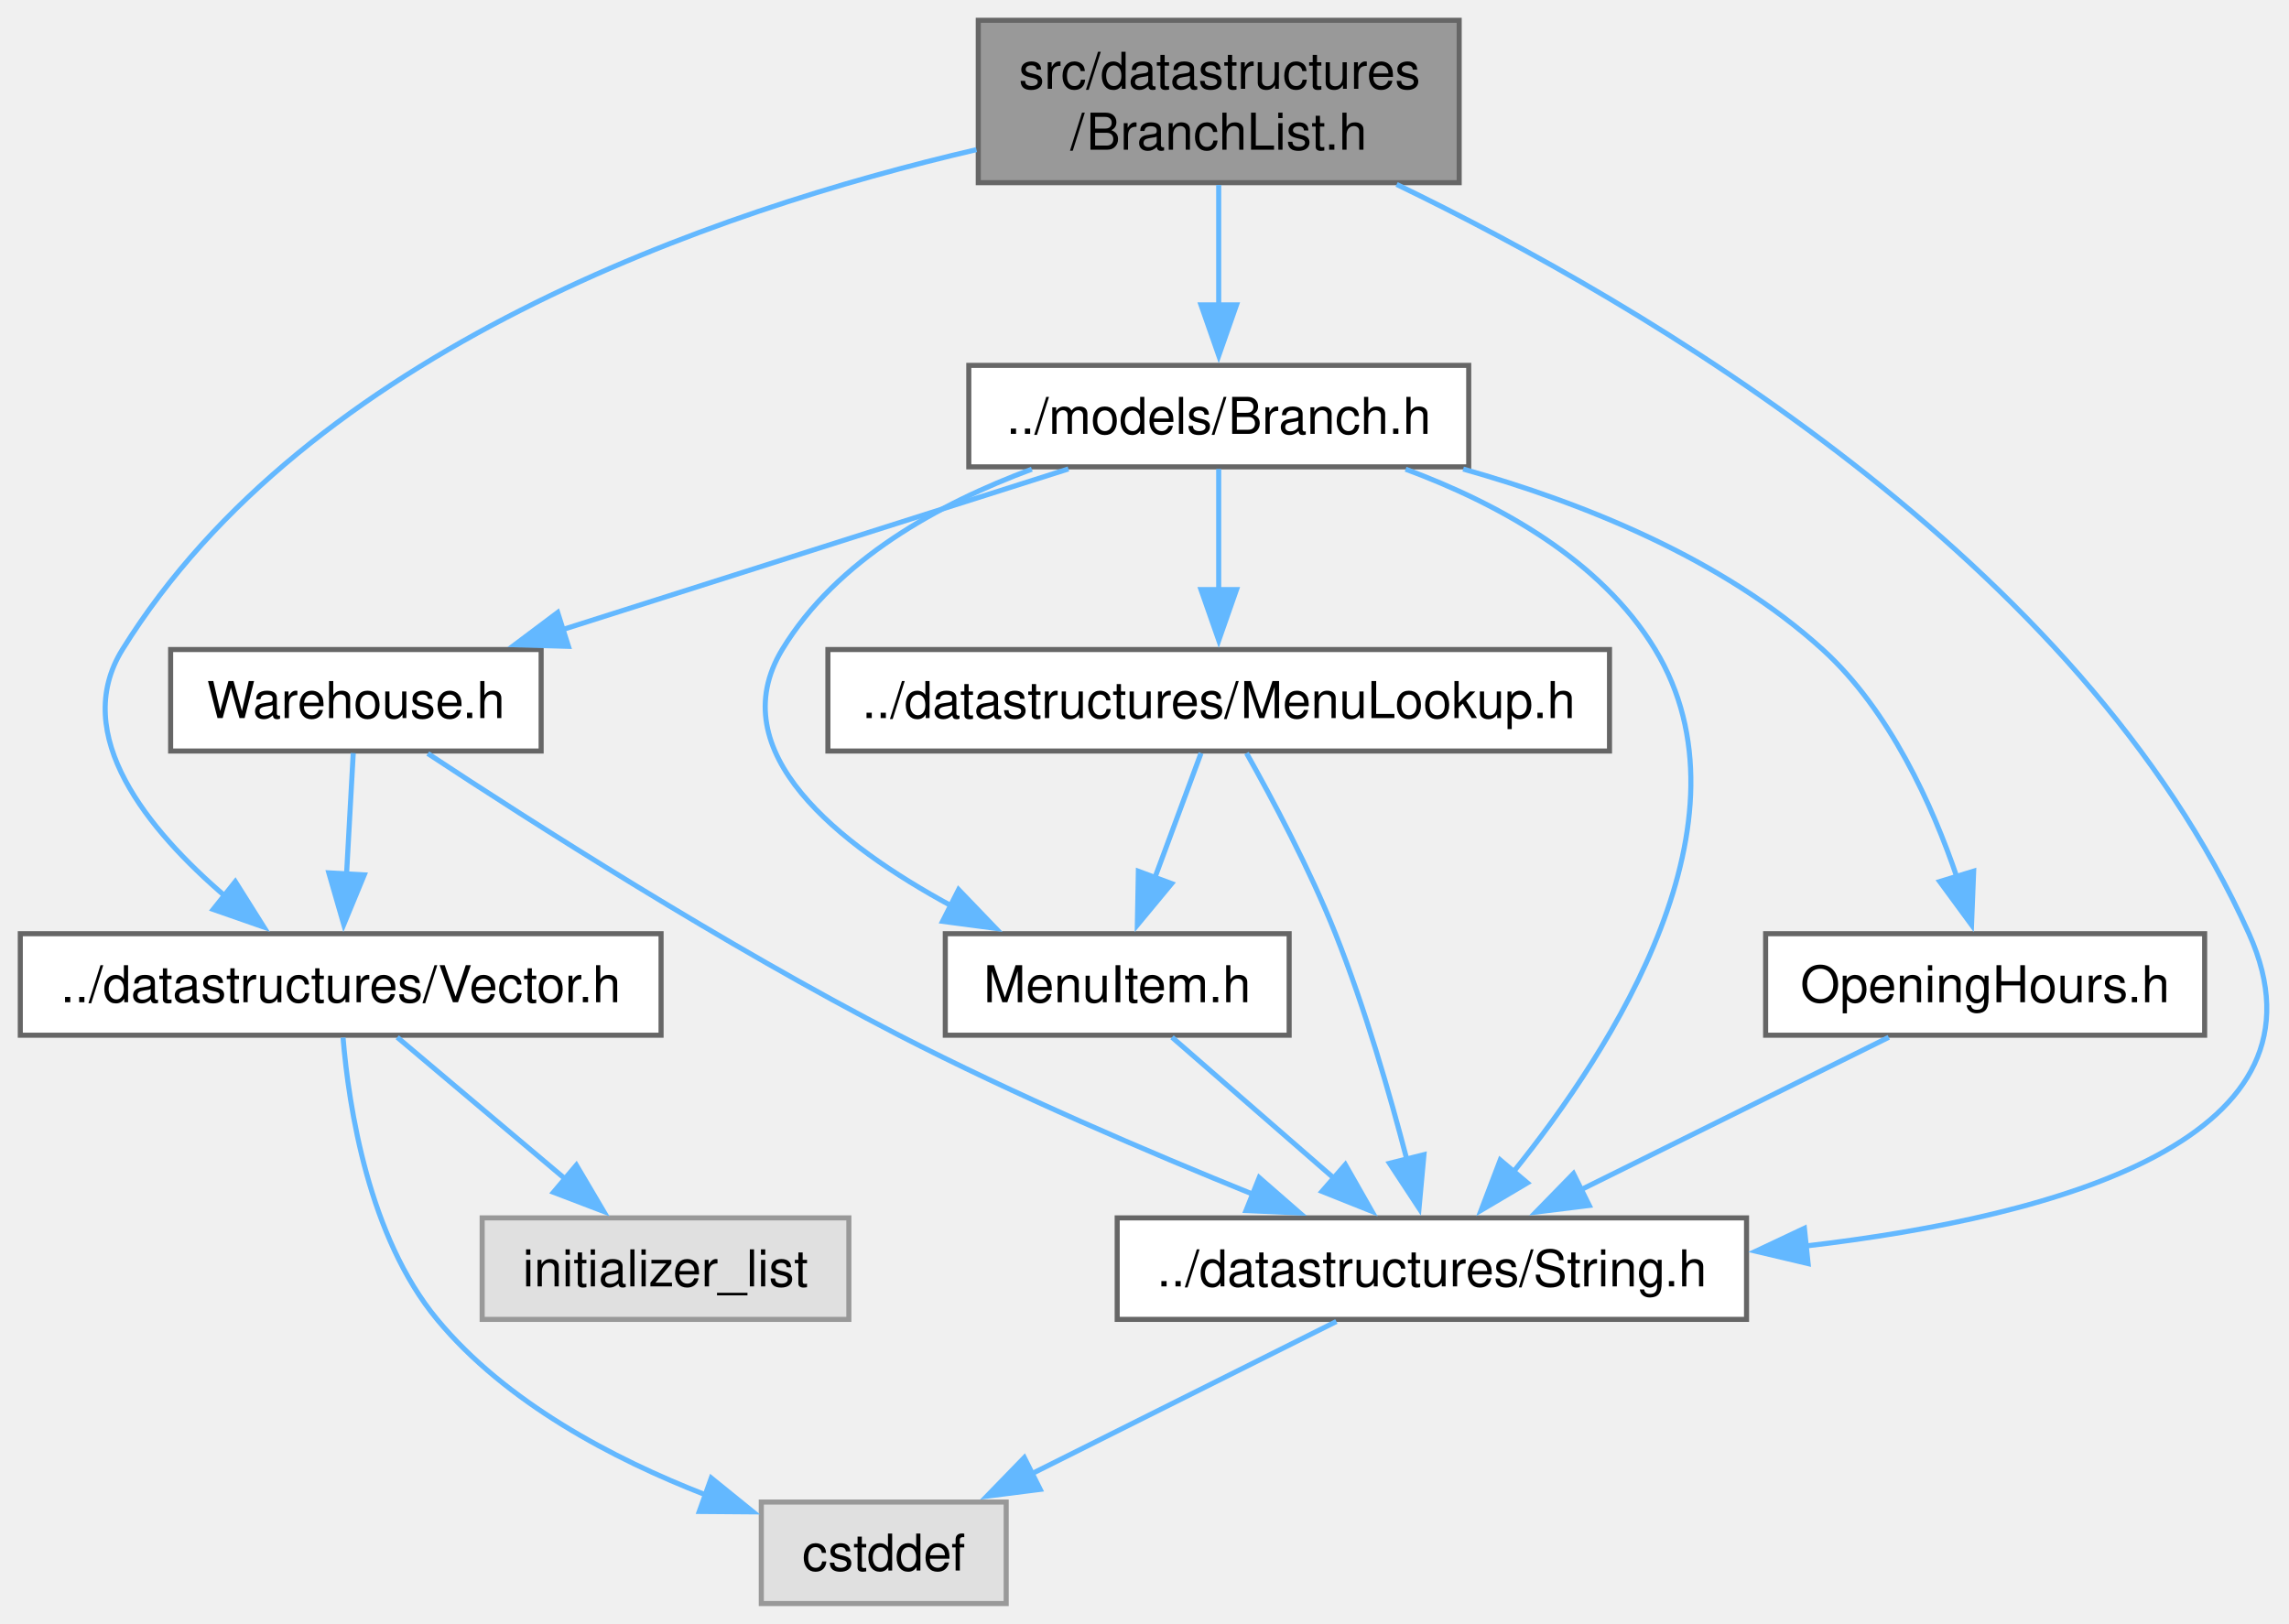
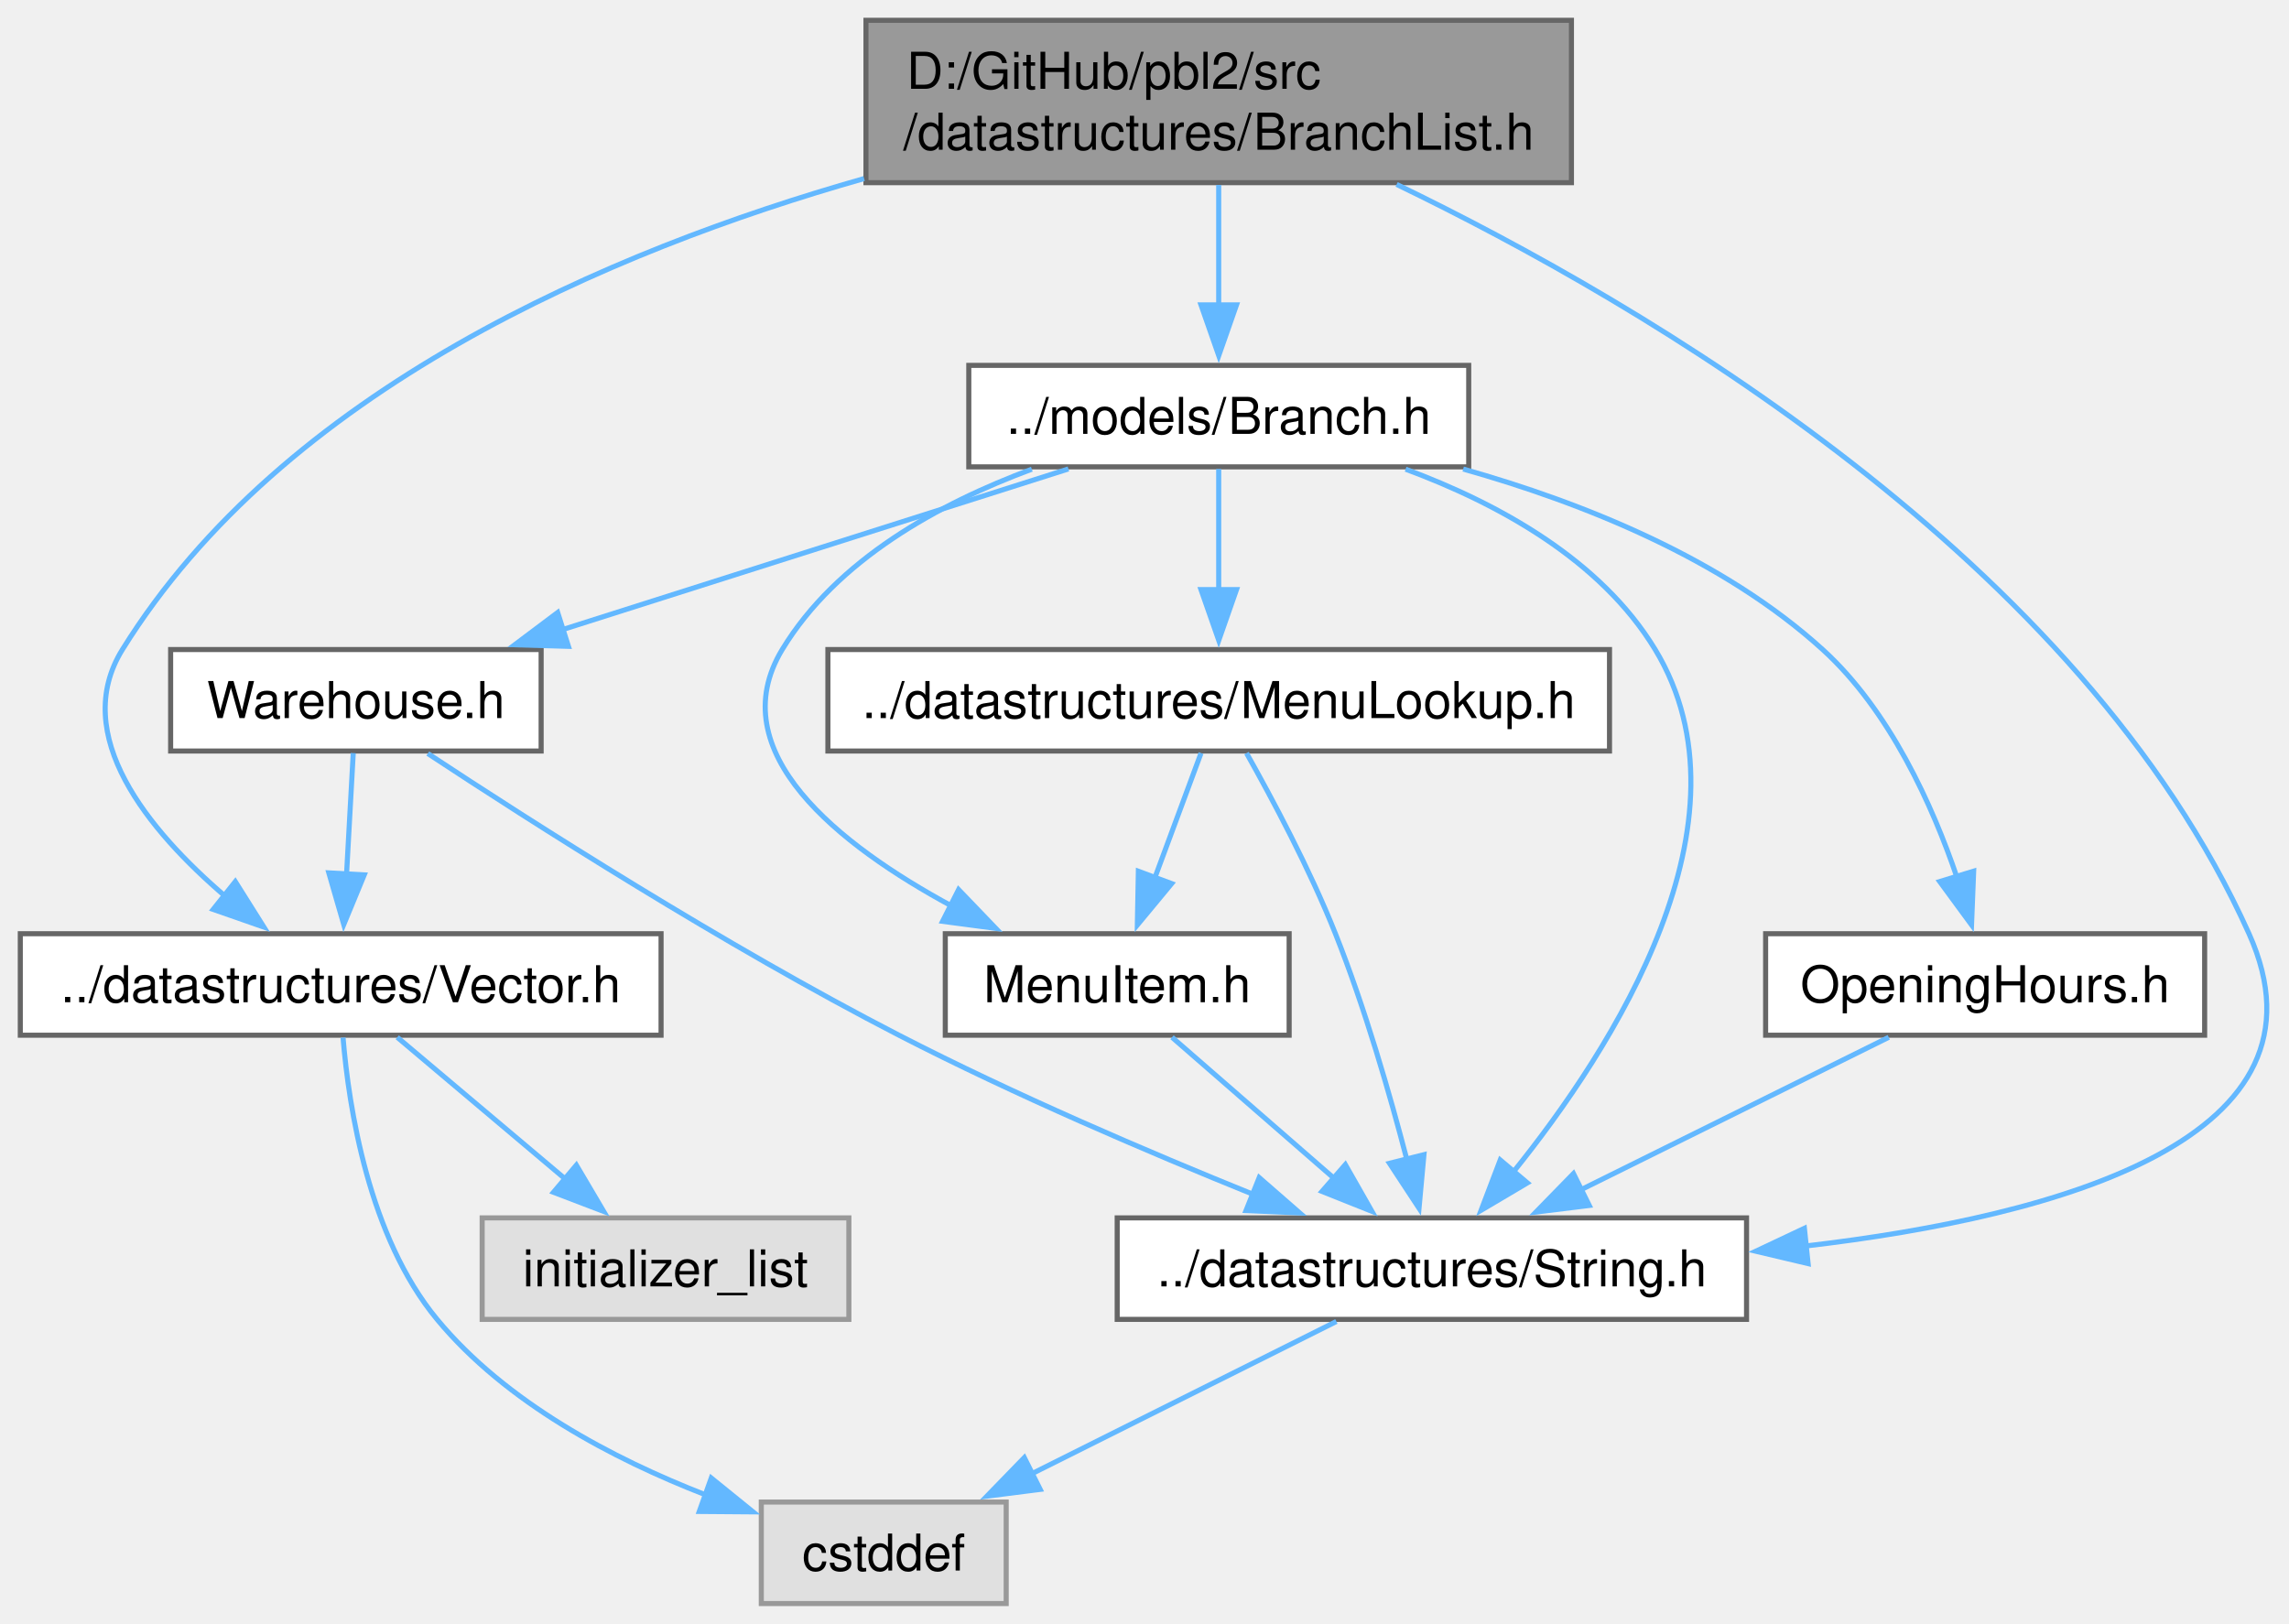
<svg xmlns="http://www.w3.org/2000/svg" xmlns:xlink="http://www.w3.org/1999/xlink" width="451pt" height="320pt" viewBox="0.00 0.00 451.00 320.00">
  <g id="graph0" class="graph" transform="scale(1 1) rotate(0) translate(4 316)">
    <g id="Node000001" class="node">
      <g id="a_Node000001">
        <a xlink:title=" ">
-           <polygon fill="#999999" stroke="#666666" points="283.5,-312 188.75,-312 188.75,-280 283.5,-280 283.5,-312" />
-           <text xml:space="preserve" text-anchor="start" x="196.75" y="-298.5" font-family="Helvetica,sans-Serif" font-size="10.00">src/datastructures</text>
-           <text xml:space="preserve" text-anchor="middle" x="236.12" y="-286.5" font-family="Helvetica,sans-Serif" font-size="10.00">/BranchList.h</text>
+           <polygon fill="#999999" stroke="#666666" points="305.62,-312 166.62,-312 166.62,-280 305.62,-280 305.62,-312" />
+           <text xml:space="preserve" text-anchor="start" x="174.62" y="-298.5" font-family="Helvetica,sans-Serif" font-size="10.00">D:/GitHub/pbl2/src</text>
+           <text xml:space="preserve" text-anchor="middle" x="236.12" y="-286.5" font-family="Helvetica,sans-Serif" font-size="10.00">/datastructures/BranchList.h</text>
        </a>
      </g>
    </g>
    <g id="Node000002" class="node">
      <g id="a_Node000002">
        <a xlink:href="_branch_8h.html" target="_top" xlink:title=" ">
          <polygon fill="white" stroke="#666666" points="285.38,-244 186.88,-244 186.88,-224 285.38,-224 285.38,-244" />
          <text xml:space="preserve" text-anchor="middle" x="236.12" y="-230.5" font-family="Helvetica,sans-Serif" font-size="10.00">../models/Branch.h</text>
        </a>
      </g>
    </g>
    <g id="edge1_Node000001_Node000002" class="edge">
      <g id="a_edge1_Node000001_Node000002">
        <a xlink:title=" ">
          <path fill="none" stroke="#63b8ff" d="M236.12,-279.55C236.12,-272.34 236.12,-263.66 236.12,-255.88" />
          <polygon fill="#63b8ff" stroke="#63b8ff" points="239.63,-255.92 236.13,-245.92 232.63,-255.92 239.63,-255.92" />
        </a>
      </g>
    </g>
    <g id="Node000004" class="node">
      <g id="a_Node000004">
        <a xlink:href="_string_8h.html" target="_top" xlink:title=" ">
          <polygon fill="white" stroke="#666666" points="340.12,-76 216.12,-76 216.12,-56 340.12,-56 340.12,-76" />
          <text xml:space="preserve" text-anchor="middle" x="278.12" y="-62.5" font-family="Helvetica,sans-Serif" font-size="10.00">../datastructures/String.h</text>
        </a>
      </g>
    </g>
    <g id="edge16_Node000001_Node000004" class="edge">
      <g id="a_edge16_Node000001_Node000004">
        <a xlink:title=" ">
          <path fill="none" stroke="#63b8ff" d="M271.18,-279.66C319.94,-256.09 405.98,-205.8 439.12,-132 457.15,-91.86 402.28,-76.37 351.78,-70.46" />
          <polygon fill="#63b8ff" stroke="#63b8ff" points="352.25,-66.99 341.94,-69.43 351.52,-73.95 352.25,-66.99" />
        </a>
      </g>
    </g>
    <g id="Node000007" class="node">
      <g id="a_Node000007">
        <a xlink:href="_vector_8h.html" target="_top" xlink:title=" ">
          <polygon fill="white" stroke="#666666" points="126.25,-132 0,-132 0,-112 126.25,-112 126.25,-132" />
          <text xml:space="preserve" text-anchor="middle" x="63.12" y="-118.5" font-family="Helvetica,sans-Serif" font-size="10.00">../datastructures/Vector.h</text>
        </a>
      </g>
    </g>
    <g id="edge17_Node000001_Node000007" class="edge">
      <g id="a_edge17_Node000001_Node000007">
        <a xlink:title=" ">
-           <path fill="none" stroke="#63b8ff" d="M188.39,-286.51C136.7,-274.49 56.76,-247.03 20.12,-188 9.69,-171.18 25.22,-152.36 40.45,-139.32" />
+           <path fill="none" stroke="#63b8ff" d="M166.25,-280.81C116.05,-266.56 51.85,-239.11 20.12,-188 9.69,-171.18 25.22,-152.36 40.45,-139.32" />
          <polygon fill="#63b8ff" stroke="#63b8ff" points="42.36,-142.27 48,-133.3 38,-136.79 42.36,-142.27" />
        </a>
      </g>
    </g>
    <g id="Node000003" class="node">
      <g id="a_Node000003">
        <a xlink:href="_opening_hours_8h.html" target="_top" xlink:title=" ">
          <polygon fill="white" stroke="#666666" points="430.38,-132 343.88,-132 343.88,-112 430.38,-112 430.38,-132" />
          <text xml:space="preserve" text-anchor="middle" x="387.12" y="-118.5" font-family="Helvetica,sans-Serif" font-size="10.00">OpeningHours.h</text>
        </a>
      </g>
    </g>
    <g id="edge2_Node000002_Node000003" class="edge">
      <g id="a_edge2_Node000002_Node000003">
        <a xlink:title=" ">
          <path fill="none" stroke="#63b8ff" d="M284.29,-223.57C307.9,-216.91 335.42,-205.9 355.12,-188 368.36,-175.97 376.77,-157.26 381.62,-142.99" />
          <polygon fill="#63b8ff" stroke="#63b8ff" points="384.87,-144.33 384.45,-133.74 378.18,-142.28 384.87,-144.33" />
        </a>
      </g>
    </g>
    <g id="edge15_Node000002_Node000004" class="edge">
      <g id="a_edge15_Node000002_Node000004">
        <a xlink:title=" ">
          <path fill="none" stroke="#63b8ff" d="M272.95,-223.54C291.12,-216.81 311.39,-205.73 322.12,-188 342.56,-154.24 313.88,-109.49 294.11,-84.97" />
          <polygon fill="#63b8ff" stroke="#63b8ff" points="296.94,-82.9 287.82,-77.5 291.59,-87.41 296.94,-82.9" />
        </a>
      </g>
    </g>
    <g id="Node000006" class="node">
      <g id="a_Node000006">
        <a xlink:href="_warehouse_8h.html" target="_top" xlink:title=" ">
          <polygon fill="white" stroke="#666666" points="102.62,-188 29.62,-188 29.62,-168 102.62,-168 102.62,-188" />
          <text xml:space="preserve" text-anchor="middle" x="66.12" y="-174.5" font-family="Helvetica,sans-Serif" font-size="10.00">Warehouse.h</text>
        </a>
      </g>
    </g>
    <g id="edge5_Node000002_Node000006" class="edge">
      <g id="a_edge5_Node000002_Node000006">
        <a xlink:title=" ">
          <path fill="none" stroke="#63b8ff" d="M206.51,-223.59C178.89,-214.82 137.45,-201.66 106.75,-191.9" />
          <polygon fill="#63b8ff" stroke="#63b8ff" points="108,-188.63 97.41,-188.94 105.88,-195.3 108,-188.63" />
        </a>
      </g>
    </g>
    <g id="Node000009" class="node">
      <g id="a_Node000009">
        <a xlink:href="_menu_item_8h.html" target="_top" xlink:title=" ">
          <polygon fill="white" stroke="#666666" points="250,-132 182.25,-132 182.25,-112 250,-112 250,-132" />
          <text xml:space="preserve" text-anchor="middle" x="216.12" y="-118.5" font-family="Helvetica,sans-Serif" font-size="10.00">MenuItem.h</text>
        </a>
      </g>
    </g>
    <g id="edge10_Node000002_Node000009" class="edge">
      <g id="a_edge10_Node000002_Node000009">
        <a xlink:title=" ">
          <path fill="none" stroke="#63b8ff" d="M199.3,-223.54C181.13,-216.81 160.86,-205.73 150.12,-188 137.92,-167.84 161.32,-149.46 183.56,-137.43" />
          <polygon fill="#63b8ff" stroke="#63b8ff" points="184.87,-140.69 192.21,-133.05 181.71,-134.44 184.87,-140.69" />
        </a>
      </g>
    </g>
    <g id="Node000010" class="node">
      <g id="a_Node000010">
        <a xlink:href="_menu_lookup_8h.html" target="_top" xlink:title=" ">
          <polygon fill="white" stroke="#666666" points="313.12,-188 159.12,-188 159.12,-168 313.12,-168 313.12,-188" />
          <text xml:space="preserve" text-anchor="middle" x="236.12" y="-174.5" font-family="Helvetica,sans-Serif" font-size="10.00">../datastructures/MenuLookup.h</text>
        </a>
      </g>
    </g>
    <g id="edge12_Node000002_Node000010" class="edge">
      <g id="a_edge12_Node000002_Node000010">
        <a xlink:title=" ">
          <path fill="none" stroke="#63b8ff" d="M236.12,-223.59C236.12,-217.01 236.12,-207.96 236.12,-199.73" />
          <polygon fill="#63b8ff" stroke="#63b8ff" points="239.63,-199.81 236.13,-189.81 232.63,-199.81 239.63,-199.81" />
        </a>
      </g>
    </g>
    <g id="edge3_Node000003_Node000004" class="edge">
      <g id="a_edge3_Node000003_Node000004">
        <a xlink:title=" ">
          <path fill="none" stroke="#63b8ff" d="M368.14,-111.59C351.36,-103.28 326.63,-91.03 307.34,-81.47" />
          <polygon fill="#63b8ff" stroke="#63b8ff" points="309.13,-78.45 298.62,-77.15 306.02,-84.73 309.13,-78.45" />
        </a>
      </g>
    </g>
    <g id="Node000005" class="node">
      <g id="a_Node000005">
        <a xlink:title=" ">
          <polygon fill="#e0e0e0" stroke="#999999" points="194.25,-20 146,-20 146,0 194.25,0 194.25,-20" />
          <text xml:space="preserve" text-anchor="middle" x="170.12" y="-6.5" font-family="Helvetica,sans-Serif" font-size="10.00">cstddef</text>
        </a>
      </g>
    </g>
    <g id="edge4_Node000004_Node000005" class="edge">
      <g id="a_edge4_Node000004_Node000005">
        <a xlink:title=" ">
          <path fill="none" stroke="#63b8ff" d="M259.31,-55.59C242.77,-47.32 218.41,-35.14 199.33,-25.6" />
          <polygon fill="#63b8ff" stroke="#63b8ff" points="200.95,-22.5 190.44,-21.16 197.82,-28.76 200.95,-22.5" />
        </a>
      </g>
    </g>
    <g id="edge6_Node000006_Node000004" class="edge">
      <g id="a_edge6_Node000006_Node000004">
        <a xlink:title=" ">
          <path fill="none" stroke="#63b8ff" d="M80.29,-167.51C100.43,-154.22 138.73,-129.71 173.12,-112 195.84,-100.3 222.29,-88.98 242.96,-80.62" />
          <polygon fill="#63b8ff" stroke="#63b8ff" points="244.1,-83.94 252.08,-76.98 241.5,-77.44 244.1,-83.94" />
        </a>
      </g>
    </g>
    <g id="edge7_Node000006_Node000007" class="edge">
      <g id="a_edge7_Node000006_Node000007">
        <a xlink:title=" ">
          <path fill="none" stroke="#63b8ff" d="M65.6,-167.59C65.24,-161.01 64.73,-151.96 64.28,-143.73" />
          <polygon fill="#63b8ff" stroke="#63b8ff" points="67.77,-143.6 63.73,-133.81 60.79,-143.99 67.77,-143.6" />
        </a>
      </g>
    </g>
    <g id="edge8_Node000007_Node000005" class="edge">
      <g id="a_edge8_Node000007_Node000005">
        <a xlink:title=" ">
          <path fill="none" stroke="#63b8ff" d="M63.59,-111.53C64.72,-97.82 68.63,-72.3 82.12,-56 95.71,-39.58 116.83,-28.5 134.98,-21.44" />
          <polygon fill="#63b8ff" stroke="#63b8ff" points="136.14,-24.74 144.37,-18.07 133.78,-18.15 136.14,-24.74" />
        </a>
      </g>
    </g>
    <g id="Node000008" class="node">
      <g id="a_Node000008">
        <a xlink:title=" ">
          <polygon fill="#e0e0e0" stroke="#999999" points="163.25,-76 91,-76 91,-56 163.25,-56 163.25,-76" />
          <text xml:space="preserve" text-anchor="middle" x="127.12" y="-62.5" font-family="Helvetica,sans-Serif" font-size="10.00">initializer_list</text>
        </a>
      </g>
    </g>
    <g id="edge9_Node000007_Node000008" class="edge">
      <g id="a_edge9_Node000007_Node000008">
        <a xlink:title=" ">
          <path fill="none" stroke="#63b8ff" d="M74.27,-111.59C83.45,-103.85 96.68,-92.69 107.61,-83.47" />
          <polygon fill="#63b8ff" stroke="#63b8ff" points="109.56,-86.4 114.95,-77.27 105.05,-81.05 109.56,-86.4" />
        </a>
      </g>
    </g>
    <g id="edge11_Node000009_Node000004" class="edge">
      <g id="a_edge11_Node000009_Node000004">
        <a xlink:title=" ">
          <path fill="none" stroke="#63b8ff" d="M226.92,-111.59C235.73,-103.93 248.38,-92.91 258.9,-83.75" />
          <polygon fill="#63b8ff" stroke="#63b8ff" points="261.07,-86.5 266.31,-77.29 256.47,-81.22 261.07,-86.5" />
        </a>
      </g>
    </g>
    <g id="edge14_Node000010_Node000004" class="edge">
      <g id="a_edge14_Node000010_Node000004">
        <a xlink:title=" ">
          <path fill="none" stroke="#63b8ff" d="M241.6,-167.59C246.63,-158.65 254.07,-144.72 259.12,-132 264.92,-117.43 269.83,-100.4 273.21,-87.42" />
          <polygon fill="#63b8ff" stroke="#63b8ff" points="276.56,-88.46 275.59,-77.91 269.77,-86.76 276.56,-88.46" />
        </a>
      </g>
    </g>
    <g id="edge13_Node000010_Node000009" class="edge">
      <g id="a_edge13_Node000010_Node000009">
        <a xlink:title=" ">
          <path fill="none" stroke="#63b8ff" d="M232.64,-167.59C230.12,-160.78 226.61,-151.32 223.48,-142.86" />
          <polygon fill="#63b8ff" stroke="#63b8ff" points="226.85,-141.88 220.09,-133.72 220.29,-144.31 226.85,-141.88" />
        </a>
      </g>
    </g>
  </g>
</svg>
